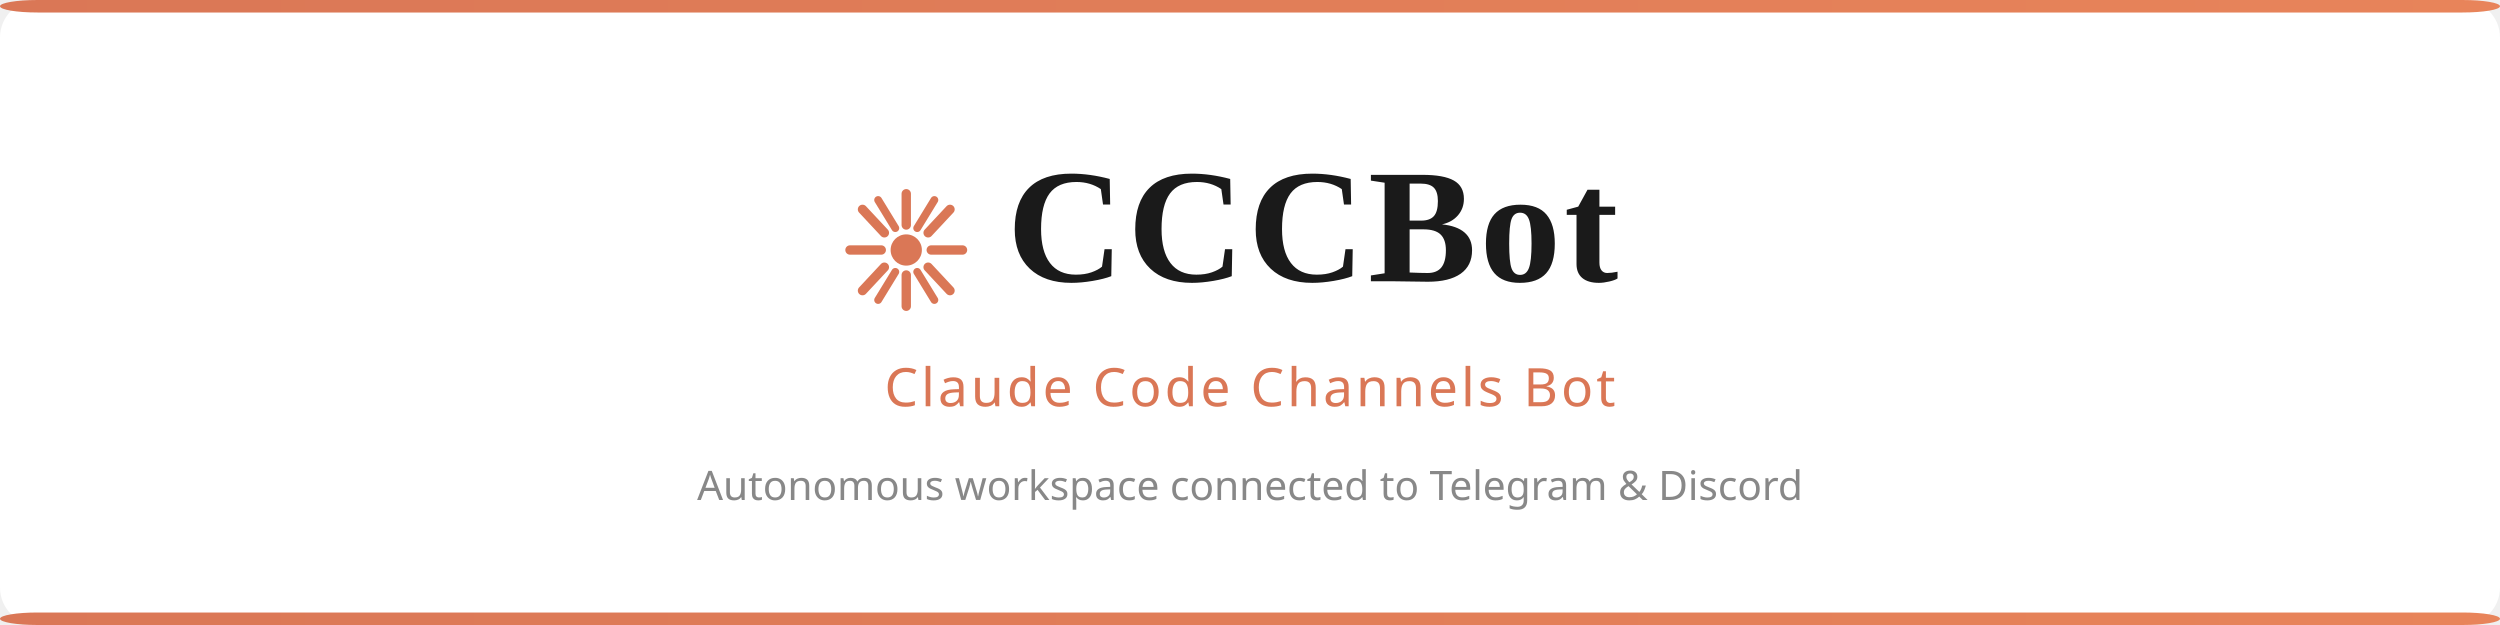
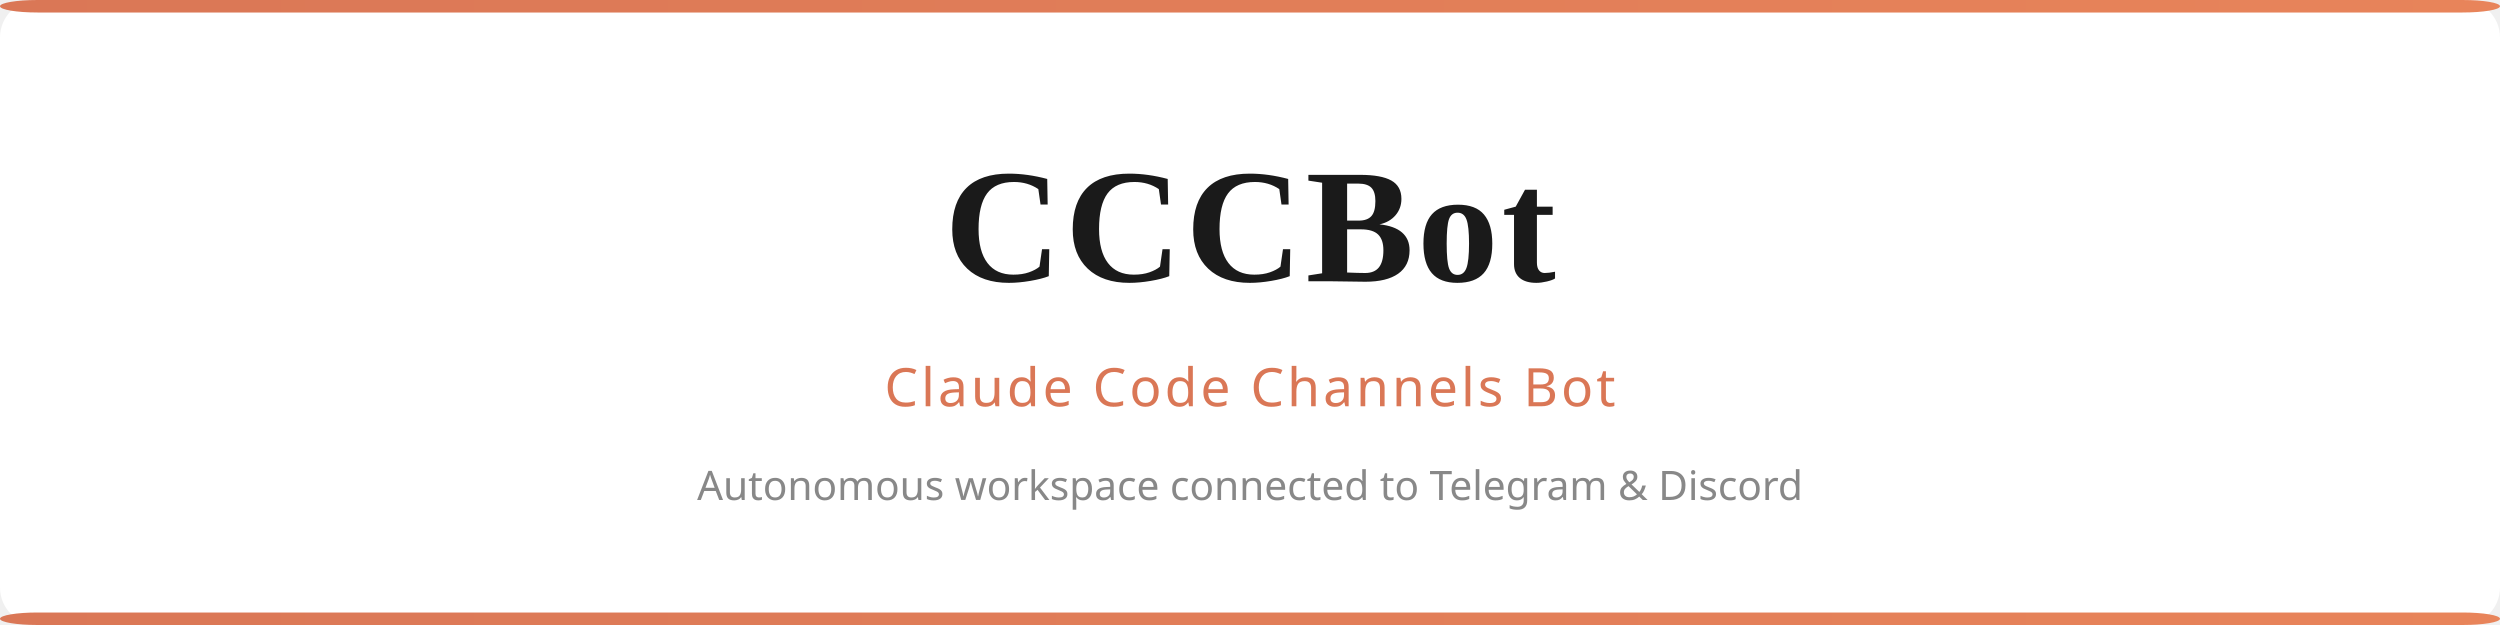
<svg xmlns="http://www.w3.org/2000/svg" width="800" height="200" viewBox="0 0 800 200">
  <defs>
    <linearGradient id="accent" x1="0%" y1="0%" x2="100%" y2="0%">
      <stop offset="0%" stop-color="#da7756" />
      <stop offset="100%" stop-color="#e8845a" />
    </linearGradient>
  </defs>
  <rect width="800" height="200" rx="12" fill="#ffffff" />
  <rect x="0" y="0" width="800" height="4" rx="12" fill="url(#accent)" />
  <rect x="0" y="196" width="800" height="4" rx="12" fill="url(#accent)" />
-   <g transform="translate(290, 80)">
-     <circle cx="0" cy="0" r="5" fill="#da7756" />
-     <line x1="0" y1="-8" x2="0" y2="-18" stroke="#da7756" stroke-width="3" stroke-linecap="round" />
-     <line x1="7" y1="-5.5" x2="14" y2="-13" stroke="#da7756" stroke-width="3" stroke-linecap="round" />
-     <line x1="8" y1="0" x2="18" y2="0" stroke="#da7756" stroke-width="3" stroke-linecap="round" />
-     <line x1="7" y1="5.5" x2="14" y2="13" stroke="#da7756" stroke-width="3" stroke-linecap="round" />
-     <line x1="0" y1="8" x2="0" y2="18" stroke="#da7756" stroke-width="3" stroke-linecap="round" />
-     <line x1="-7" y1="5.5" x2="-14" y2="13" stroke="#da7756" stroke-width="3" stroke-linecap="round" />
-     <line x1="-8" y1="0" x2="-18" y2="0" stroke="#da7756" stroke-width="3" stroke-linecap="round" />
-     <line x1="-7" y1="-5.5" x2="-14" y2="-13" stroke="#da7756" stroke-width="3" stroke-linecap="round" />
-     <line x1="3.5" y1="-7" x2="9" y2="-16" stroke="#da7756" stroke-width="2.5" stroke-linecap="round" />
-     <line x1="-3.5" y1="-7" x2="-9" y2="-16" stroke="#da7756" stroke-width="2.5" stroke-linecap="round" />
-     <line x1="3.5" y1="7" x2="9" y2="16" stroke="#da7756" stroke-width="2.5" stroke-linecap="round" />
-     <line x1="-3.5" y1="7" x2="-9" y2="16" stroke="#da7756" stroke-width="2.5" stroke-linecap="round" />
-   </g>
-   <text x="420" y="90" font-family="Georgia, 'Times New Roman', serif" font-size="52" font-weight="700" fill="#1a1a1a" text-anchor="middle" letter-spacing="1">CCCBot</text>
+   <text x="400" y="90" font-family="Georgia, 'Times New Roman', serif" font-size="52" font-weight="700" fill="#1a1a1a" text-anchor="middle" letter-spacing="1">CCCBot</text>
  <text x="400" y="130" font-family="sans-serif" font-size="17" fill="#da7756" text-anchor="middle" letter-spacing="1">Claude Code Channels Bot</text>
  <text x="400" y="160" font-family="sans-serif" font-size="13" fill="#888888" text-anchor="middle">Autonomous workspace connected to Telegram &amp; Discord</text>
</svg>
